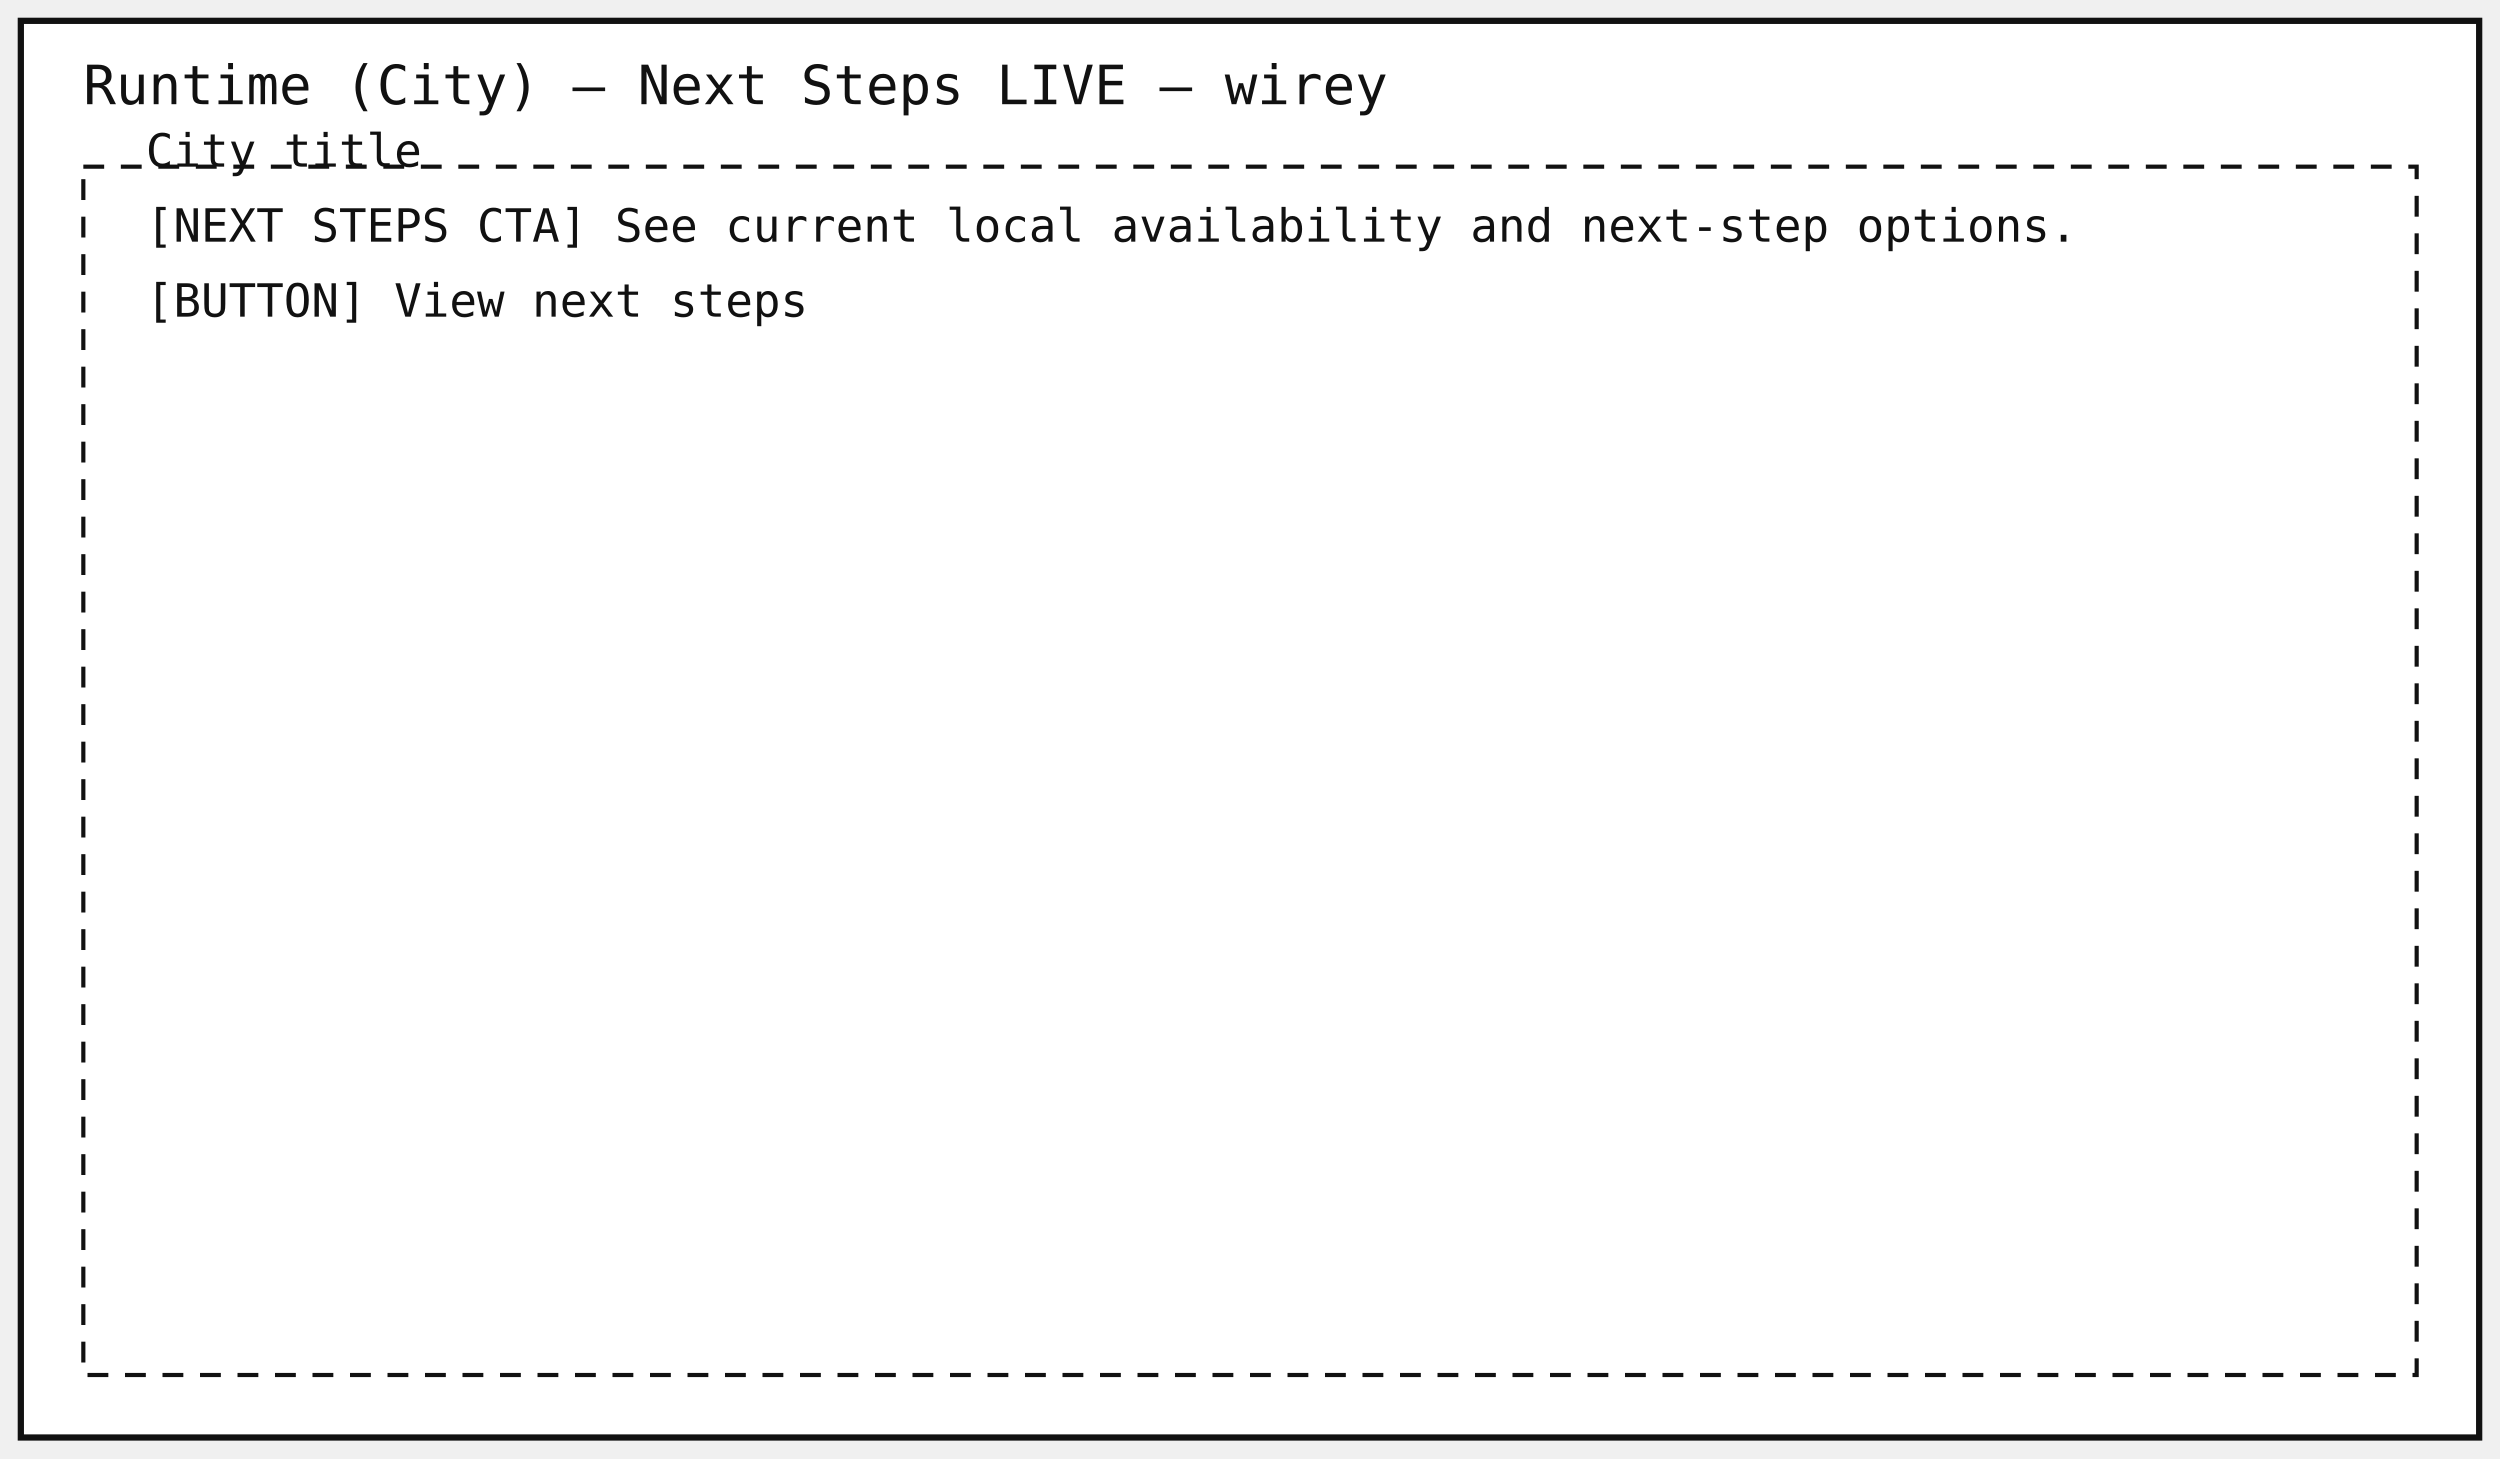
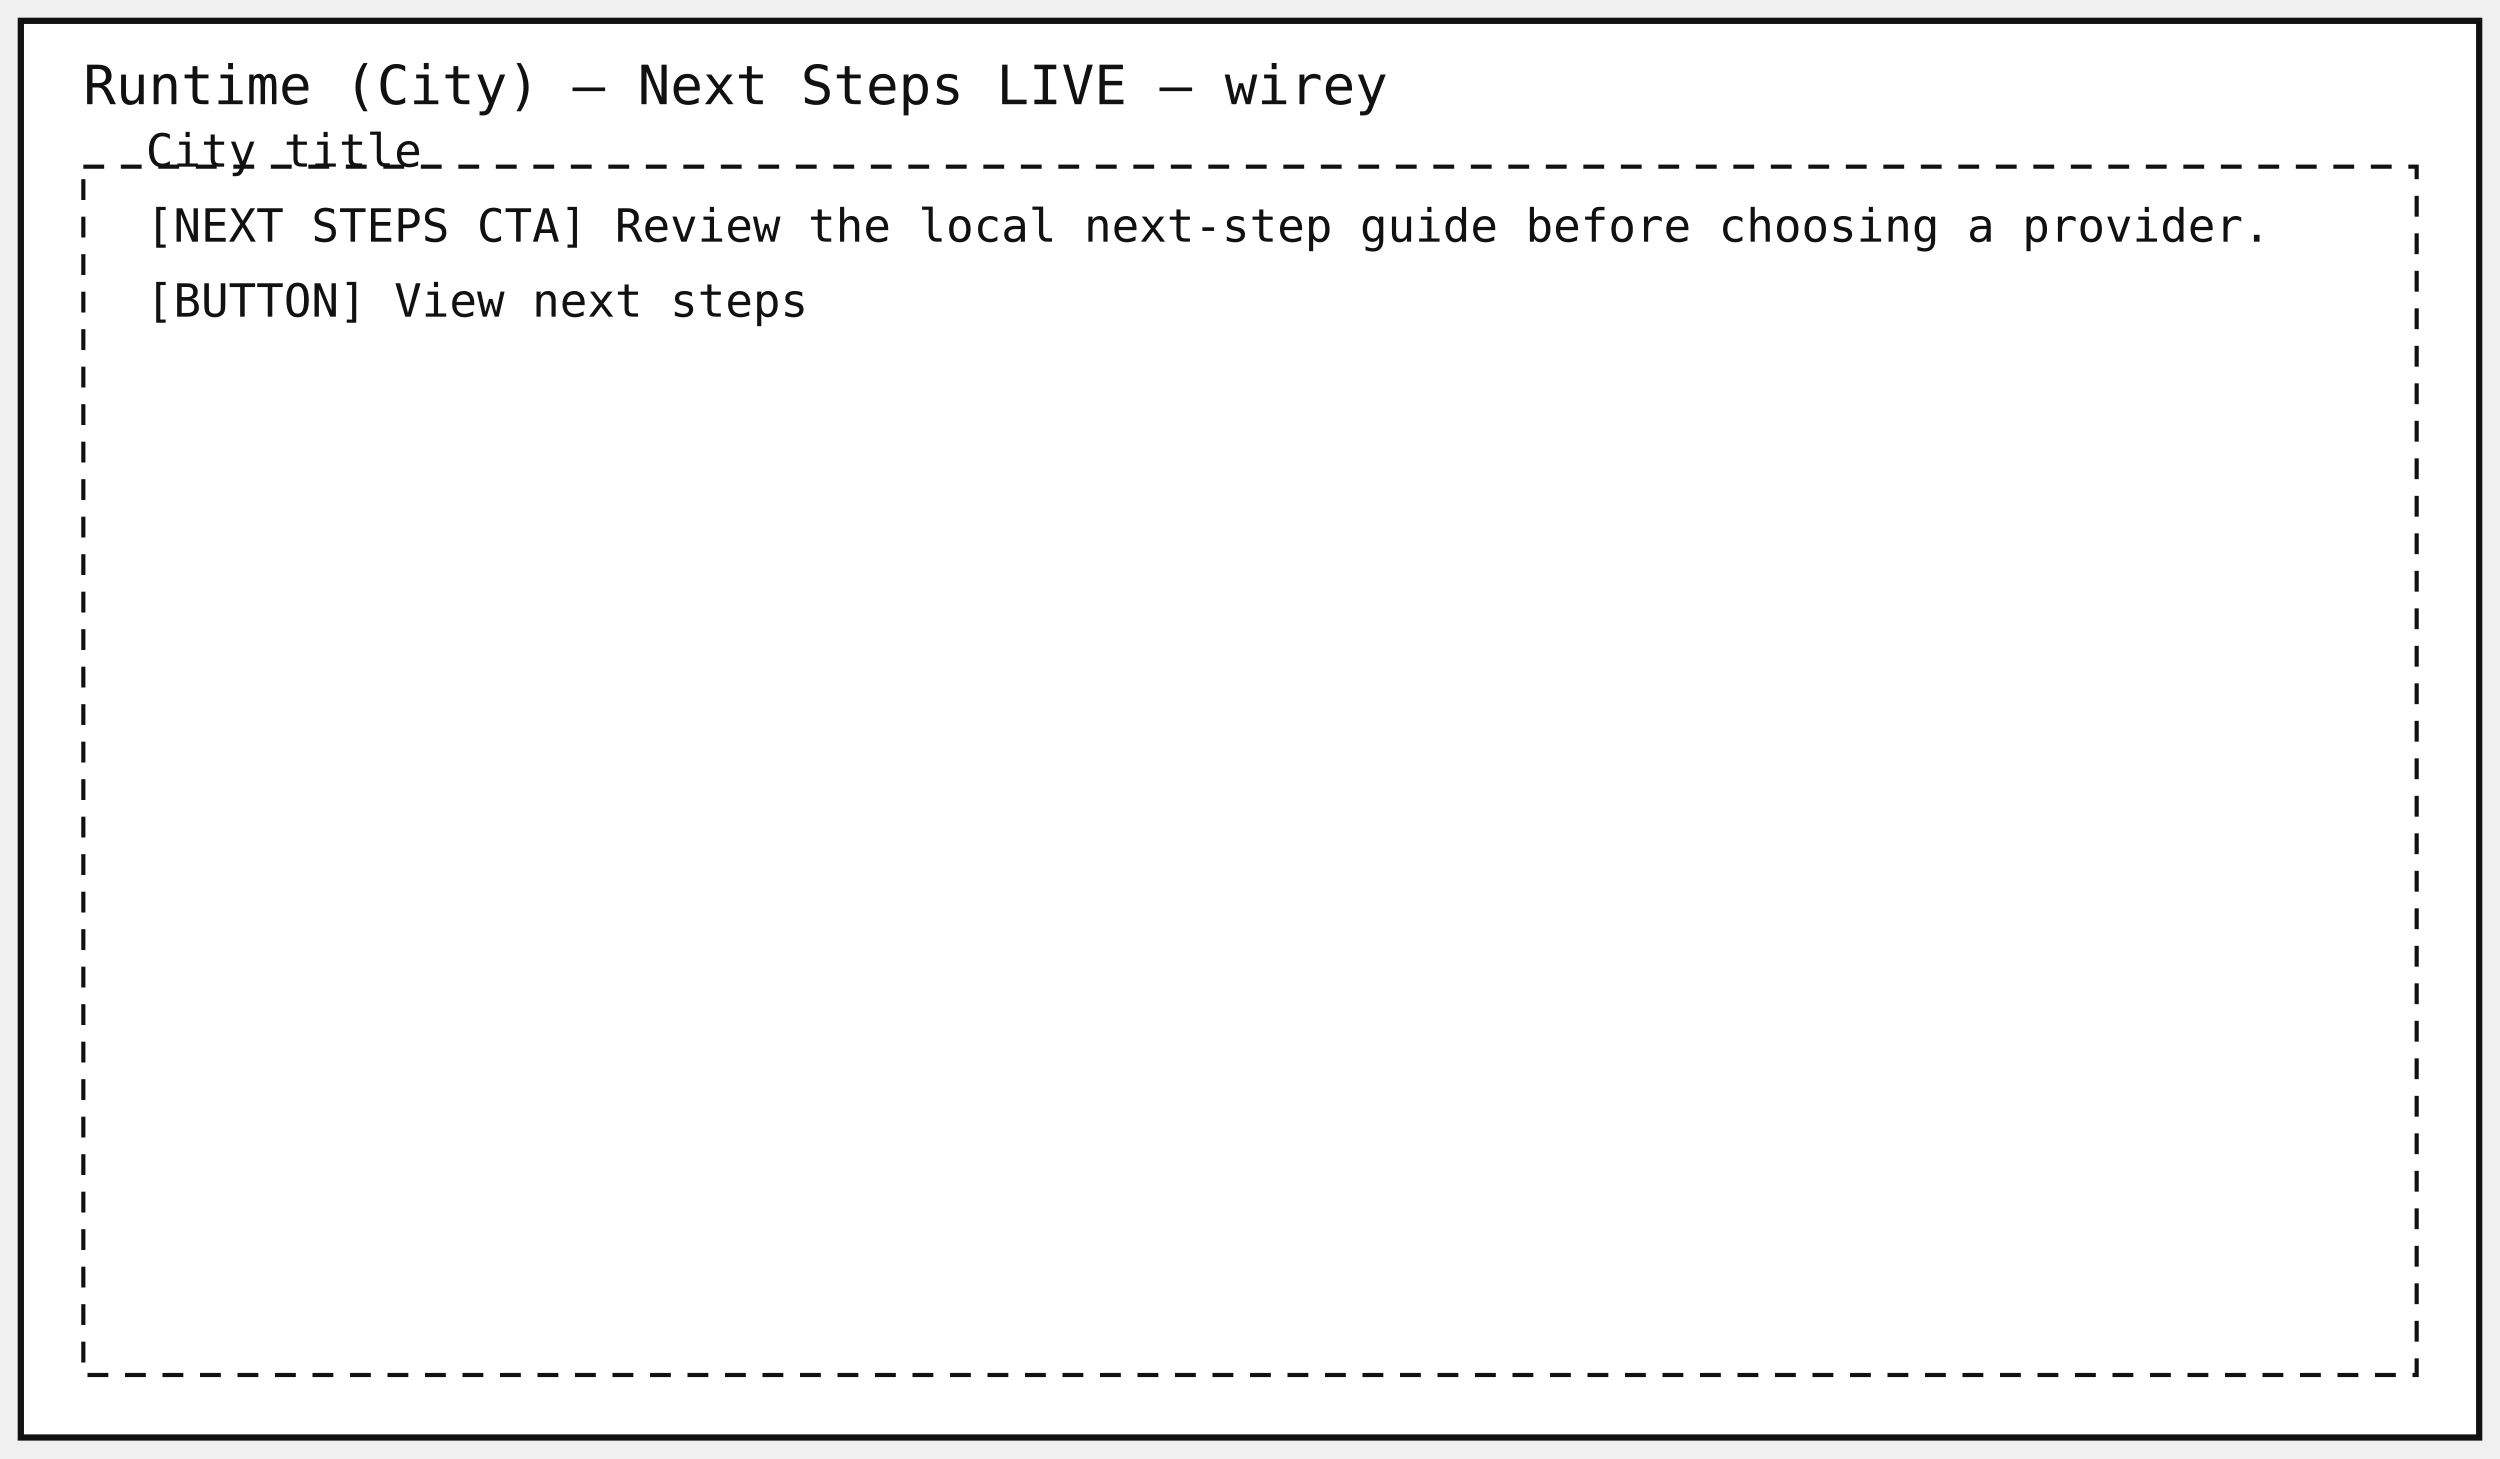
<svg xmlns="http://www.w3.org/2000/svg" viewBox="0 0 1200 700" role="img" aria-label="Runtime (City) — Next Steps LIVE — wirey">
  <rect x="10" y="10" width="1180" height="680" fill="#fff" stroke="#111" stroke-width="3" />
  <text x="40" y="50" font-family="ui-monospace, Menlo, monospace" font-size="26" fill="#111">Runtime (City) — Next Steps LIVE — wirey</text>
  <rect x="40" y="80" width="1120" height="580" fill="#fff" stroke="#111" stroke-width="2" stroke-dasharray="10 8" />
  <text x="70" y="80" font-family="ui-monospace, Menlo, monospace" font-size="22" fill="#111">City title</text>
-   <text x="70" y="116" font-family="ui-monospace, Menlo, monospace" font-size="22" fill="#111">[NEXT STEPS CTA] See current local availability and next-step options.</text>
+   <text x="70" y="116" font-family="ui-monospace, Menlo, monospace" font-size="22" fill="#111">[NEXT STEPS CTA] Review the local next-step guide before choosing a provider.</text>
  <text x="70" y="152" font-family="ui-monospace, Menlo, monospace" font-size="22" fill="#111">[BUTTON] View next steps</text>
</svg>
